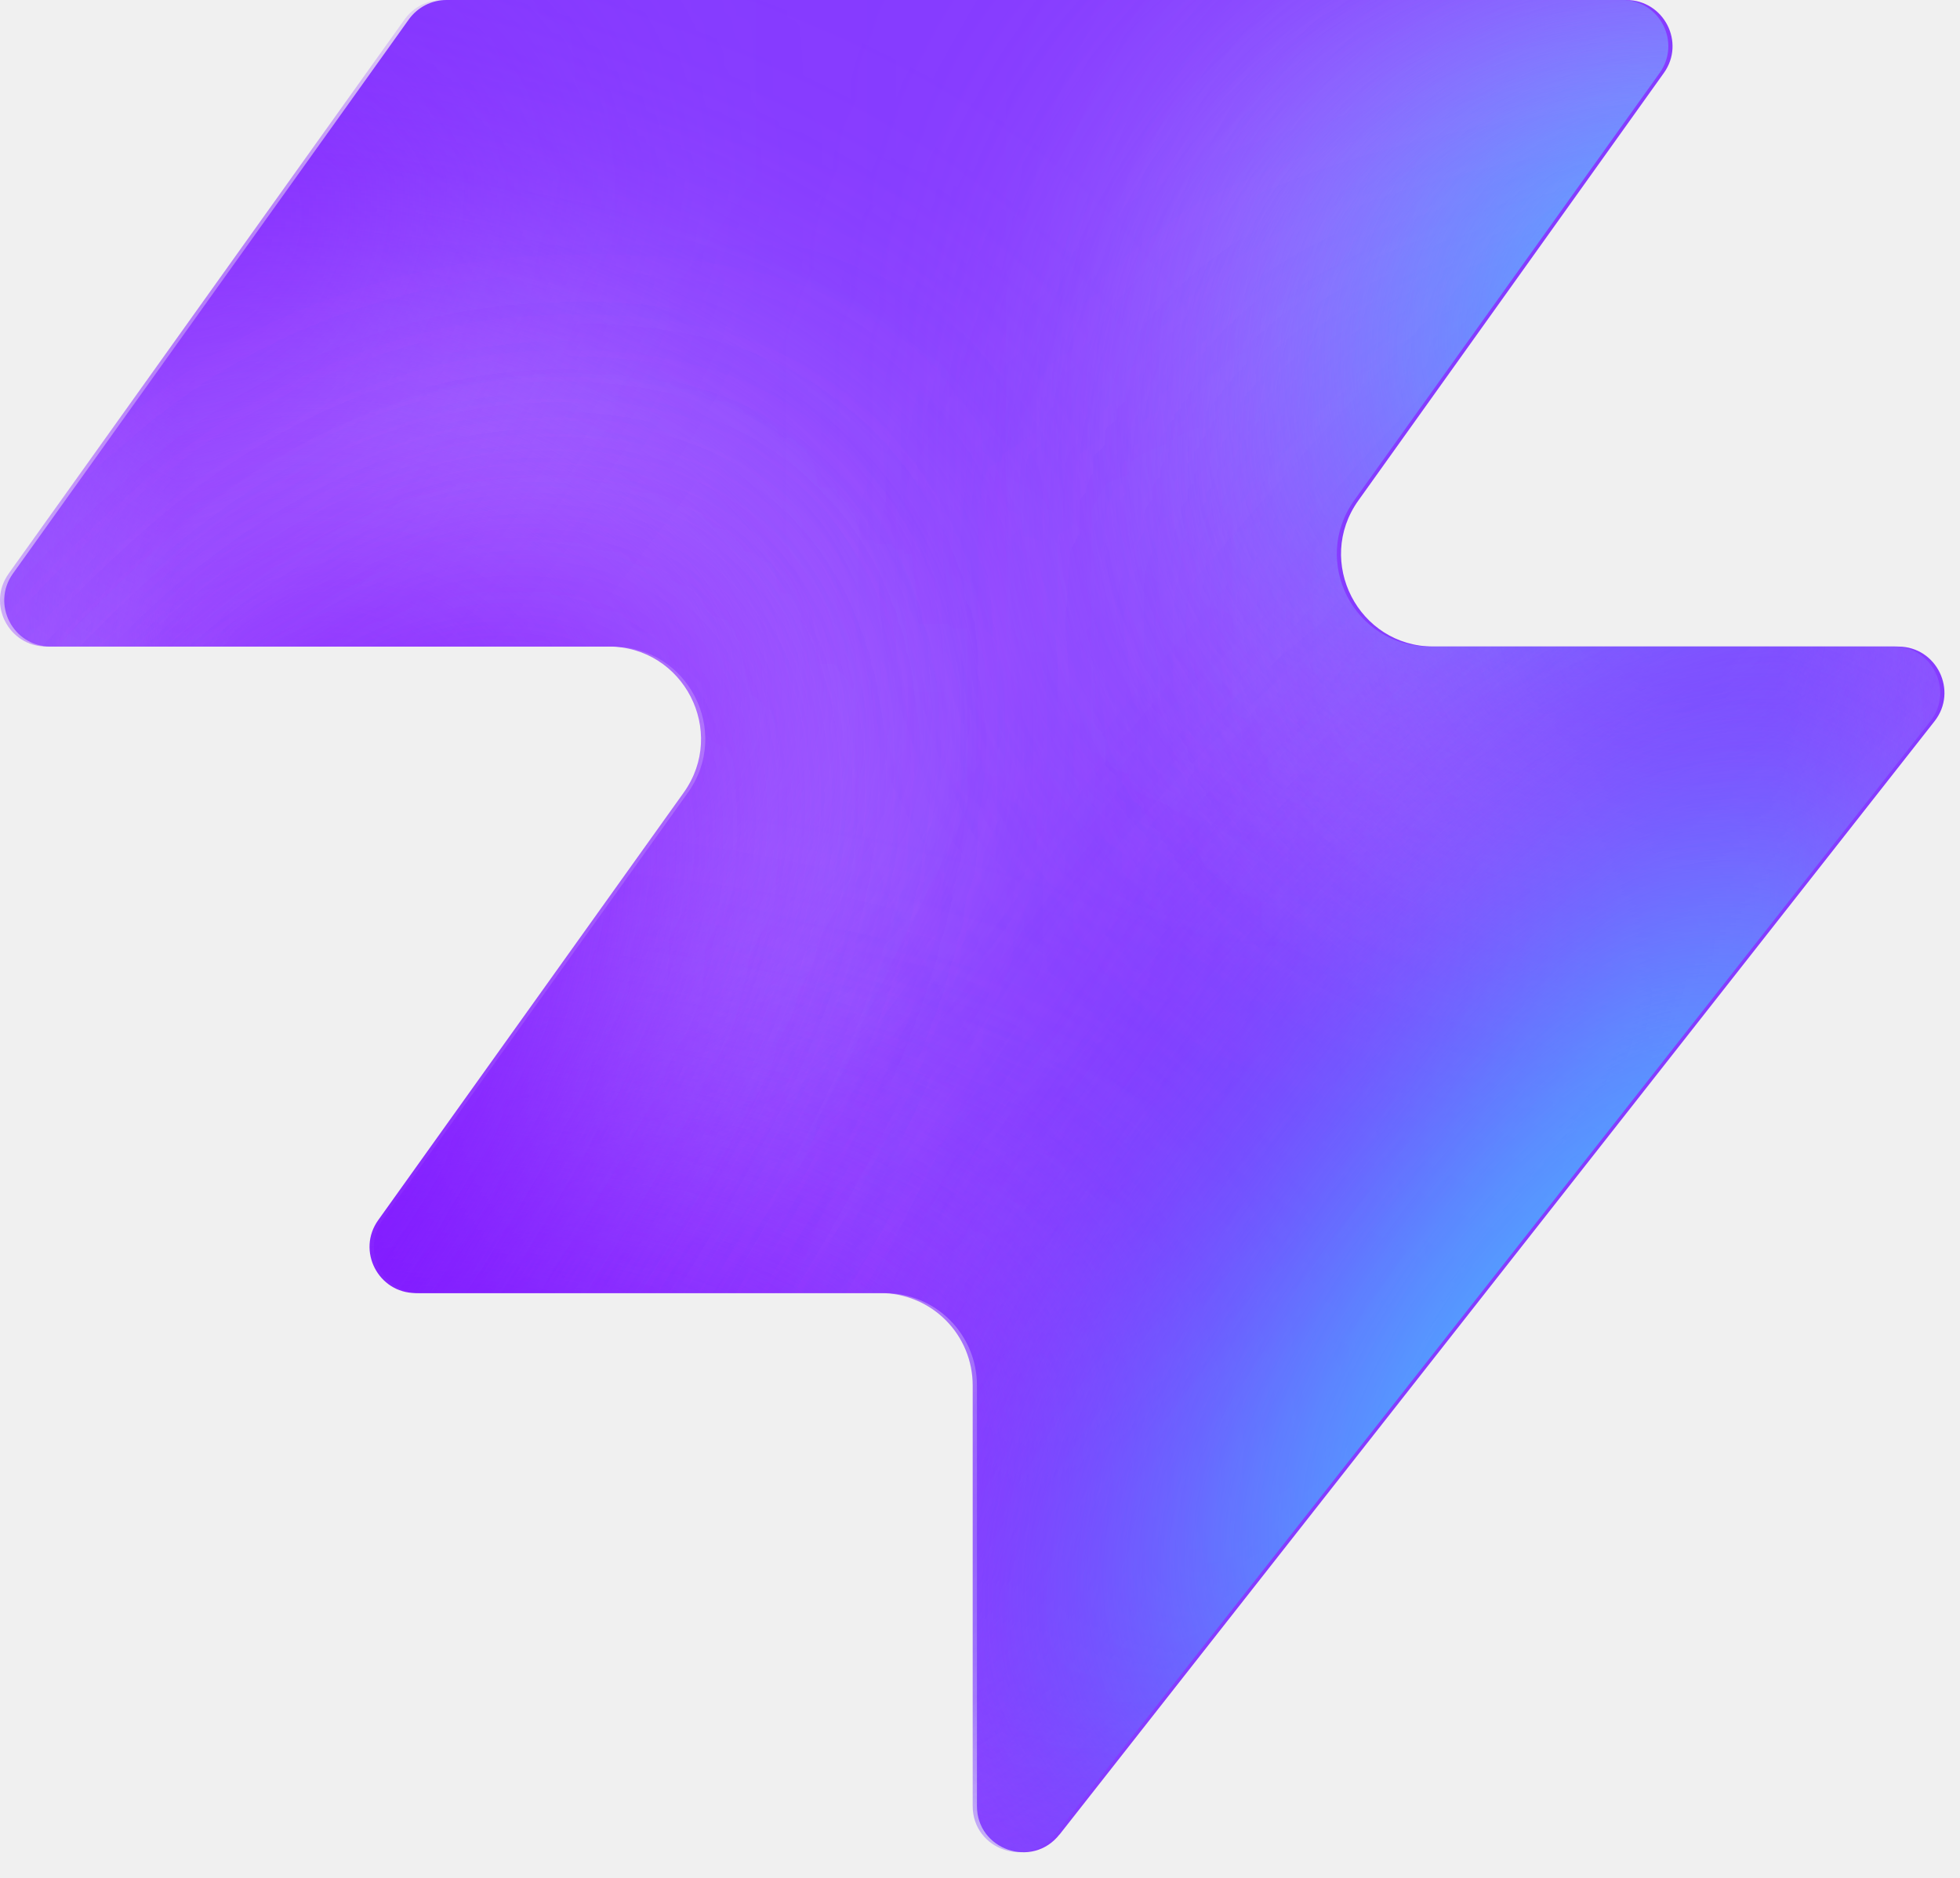
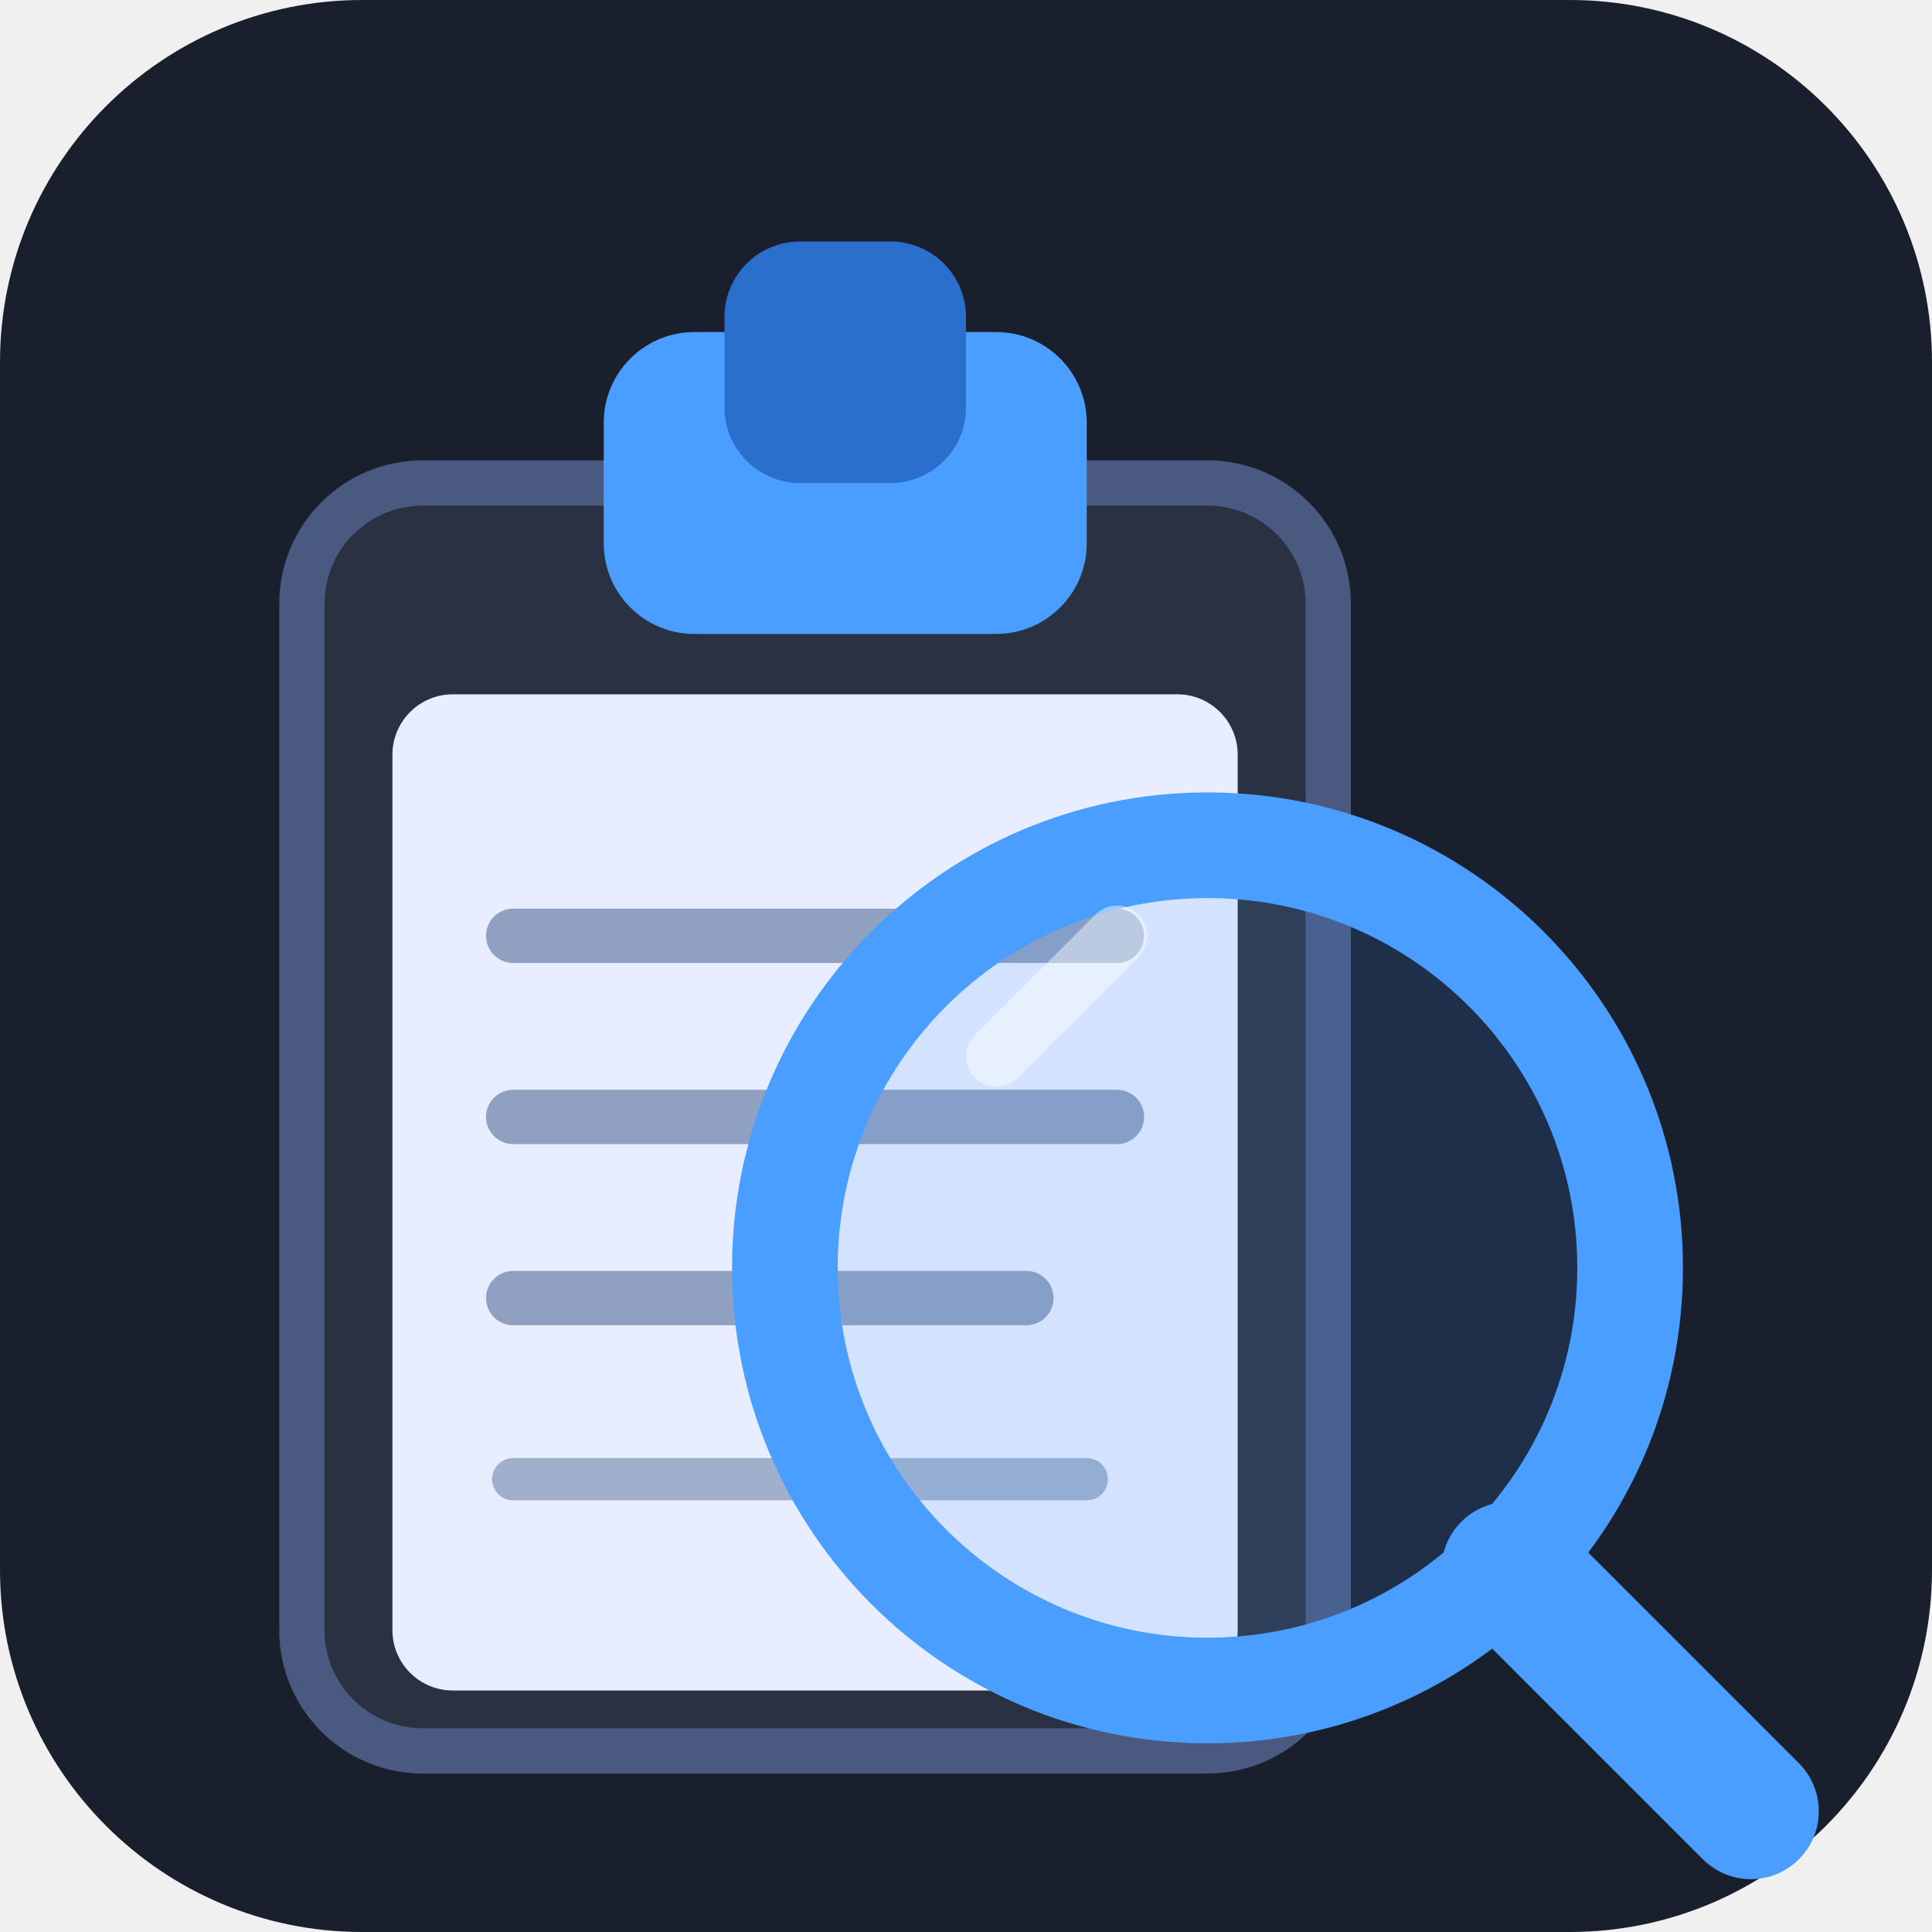
- <svg xmlns="http://www.w3.org/2000/svg" width="48" height="46" fill="none" viewBox="0 0 48 46">
-   <path fill="#863bff" d="M25.946 44.938c-.664.845-2.021.375-2.021-.698V33.937a2.26 2.26 0 0 0-2.262-2.262H10.287c-.92 0-1.456-1.04-.92-1.788l7.48-10.471c1.07-1.497 0-3.578-1.842-3.578H1.237c-.92 0-1.456-1.04-.92-1.788L10.013.474c.214-.297.556-.474.92-.474h28.894c.92 0 1.456 1.04.92 1.788l-7.48 10.471c-1.07 1.498 0 3.579 1.842 3.579h11.377c.943 0 1.473 1.088.89 1.83L25.947 44.94z" style="fill:#863bff;fill:color(display-p3 .525 .23 1);fill-opacity:1" />
-   <mask id="a" width="48" height="46" x="0" y="0" maskUnits="userSpaceOnUse" style="mask-type:alpha">
-     <path fill="#000" d="M25.842 44.938c-.664.844-2.021.375-2.021-.698V33.937a2.26 2.26 0 0 0-2.262-2.262H10.183c-.92 0-1.456-1.04-.92-1.788l7.48-10.471c1.07-1.498 0-3.579-1.842-3.579H1.133c-.92 0-1.456-1.04-.92-1.787L9.91.473c.214-.297.556-.474.92-.474h28.894c.92 0 1.456 1.04.92 1.788l-7.48 10.471c-1.07 1.498 0 3.578 1.842 3.578h11.377c.943 0 1.473 1.088.89 1.832L25.843 44.94z" style="fill:#000;fill-opacity:1" />
-   </mask>
-   <g mask="url(#a)">
-     <g filter="url(#b)">
-       <ellipse cx="5.508" cy="14.704" fill="#ede6ff" rx="5.508" ry="14.704" style="fill:#ede6ff;fill:color(display-p3 .927 .903 1);fill-opacity:1" transform="matrix(.00324 1 1 -.00324 -4.47 31.516)" />
-     </g>
-     <g filter="url(#c)">
-       <ellipse cx="10.399" cy="29.851" fill="#ede6ff" rx="10.399" ry="29.851" style="fill:#ede6ff;fill:color(display-p3 .927 .903 1);fill-opacity:1" transform="matrix(.00324 1 1 -.00324 -39.328 7.883)" />
-     </g>
-     <g filter="url(#d)">
-       <ellipse cx="5.508" cy="30.487" fill="#7e14ff" rx="5.508" ry="30.487" style="fill:#7e14ff;fill:color(display-p3 .492 .077 1);fill-opacity:1" transform="rotate(89.814 -25.913 -14.639)scale(1 -1)" />
-     </g>
-     <g filter="url(#e)">
-       <ellipse cx="5.508" cy="30.599" fill="#7e14ff" rx="5.508" ry="30.599" style="fill:#7e14ff;fill:color(display-p3 .492 .077 1);fill-opacity:1" transform="rotate(89.814 -32.644 -3.334)scale(1 -1)" />
-     </g>
-     <g filter="url(#f)">
-       <ellipse cx="5.508" cy="30.599" fill="#7e14ff" rx="5.508" ry="30.599" style="fill:#7e14ff;fill:color(display-p3 .492 .077 1);fill-opacity:1" transform="matrix(.00324 1 1 -.00324 -34.34 30.47)" />
-     </g>
-     <g filter="url(#g)">
-       <ellipse cx="14.072" cy="22.078" fill="#ede6ff" rx="14.072" ry="22.078" style="fill:#ede6ff;fill:color(display-p3 .927 .903 1);fill-opacity:1" transform="rotate(93.35 24.506 48.493)scale(-1 1)" />
-     </g>
-     <g filter="url(#h)">
-       <ellipse cx="3.47" cy="21.501" fill="#7e14ff" rx="3.47" ry="21.501" style="fill:#7e14ff;fill:color(display-p3 .492 .077 1);fill-opacity:1" transform="rotate(89.009 28.708 47.59)scale(-1 1)" />
-     </g>
-     <g filter="url(#i)">
-       <ellipse cx="3.47" cy="21.501" fill="#7e14ff" rx="3.47" ry="21.501" style="fill:#7e14ff;fill:color(display-p3 .492 .077 1);fill-opacity:1" transform="rotate(89.009 28.708 47.59)scale(-1 1)" />
-     </g>
-     <g filter="url(#j)">
-       <ellipse cx=".387" cy="8.972" fill="#7e14ff" rx="4.407" ry="29.108" style="fill:#7e14ff;fill:color(display-p3 .492 .077 1);fill-opacity:1" transform="rotate(39.51 .387 8.972)" />
-     </g>
-     <g filter="url(#k)">
-       <ellipse cx="47.523" cy="-6.092" fill="#7e14ff" rx="4.407" ry="29.108" style="fill:#7e14ff;fill:color(display-p3 .492 .077 1);fill-opacity:1" transform="rotate(37.892 47.523 -6.092)" />
-     </g>
-     <g filter="url(#l)">
-       <ellipse cx="41.412" cy="6.333" fill="#47bfff" rx="5.971" ry="9.665" style="fill:#47bfff;fill:color(display-p3 .28 .748 1);fill-opacity:1" transform="rotate(37.892 41.412 6.333)" />
-     </g>
-     <g filter="url(#m)">
-       <ellipse cx="-1.879" cy="38.332" fill="#7e14ff" rx="4.407" ry="29.108" style="fill:#7e14ff;fill:color(display-p3 .492 .077 1);fill-opacity:1" transform="rotate(37.892 -1.88 38.332)" />
-     </g>
-     <g filter="url(#n)">
-       <ellipse cx="-1.879" cy="38.332" fill="#7e14ff" rx="4.407" ry="29.108" style="fill:#7e14ff;fill:color(display-p3 .492 .077 1);fill-opacity:1" transform="rotate(37.892 -1.88 38.332)" />
-     </g>
-     <g filter="url(#o)">
-       <ellipse cx="35.651" cy="29.907" fill="#7e14ff" rx="4.407" ry="29.108" style="fill:#7e14ff;fill:color(display-p3 .492 .077 1);fill-opacity:1" transform="rotate(37.892 35.651 29.907)" />
-     </g>
-     <g filter="url(#p)">
-       <ellipse cx="38.418" cy="32.4" fill="#47bfff" rx="5.971" ry="15.297" style="fill:#47bfff;fill:color(display-p3 .28 .748 1);fill-opacity:1" transform="rotate(37.892 38.418 32.4)" />
-     </g>
-   </g>
-   <defs>
-     <filter id="b" width="60.045" height="41.654" x="-19.77" y="16.149" color-interpolation-filters="sRGB" filterUnits="userSpaceOnUse">
-       <feFlood flood-opacity="0" result="BackgroundImageFix" />
-       <feBlend in="SourceGraphic" in2="BackgroundImageFix" result="shape" />
-       <feGaussianBlur result="effect1_foregroundBlur_2002_17158" stdDeviation="7.659" />
-     </filter>
-     <filter id="c" width="90.34" height="51.437" x="-54.613" y="-7.533" color-interpolation-filters="sRGB" filterUnits="userSpaceOnUse">
-       <feFlood flood-opacity="0" result="BackgroundImageFix" />
-       <feBlend in="SourceGraphic" in2="BackgroundImageFix" result="shape" />
-       <feGaussianBlur result="effect1_foregroundBlur_2002_17158" stdDeviation="7.659" />
-     </filter>
-     <filter id="d" width="79.355" height="29.4" x="-49.64" y="2.03" color-interpolation-filters="sRGB" filterUnits="userSpaceOnUse">
-       <feFlood flood-opacity="0" result="BackgroundImageFix" />
-       <feBlend in="SourceGraphic" in2="BackgroundImageFix" result="shape" />
-       <feGaussianBlur result="effect1_foregroundBlur_2002_17158" stdDeviation="4.596" />
-     </filter>
-     <filter id="e" width="79.579" height="29.4" x="-45.045" y="20.029" color-interpolation-filters="sRGB" filterUnits="userSpaceOnUse">
-       <feFlood flood-opacity="0" result="BackgroundImageFix" />
-       <feBlend in="SourceGraphic" in2="BackgroundImageFix" result="shape" />
-       <feGaussianBlur result="effect1_foregroundBlur_2002_17158" stdDeviation="4.596" />
-     </filter>
-     <filter id="f" width="79.579" height="29.4" x="-43.513" y="21.178" color-interpolation-filters="sRGB" filterUnits="userSpaceOnUse">
-       <feFlood flood-opacity="0" result="BackgroundImageFix" />
-       <feBlend in="SourceGraphic" in2="BackgroundImageFix" result="shape" />
-       <feGaussianBlur result="effect1_foregroundBlur_2002_17158" stdDeviation="4.596" />
-     </filter>
-     <filter id="g" width="74.749" height="58.852" x="15.756" y="-17.901" color-interpolation-filters="sRGB" filterUnits="userSpaceOnUse">
-       <feFlood flood-opacity="0" result="BackgroundImageFix" />
-       <feBlend in="SourceGraphic" in2="BackgroundImageFix" result="shape" />
-       <feGaussianBlur result="effect1_foregroundBlur_2002_17158" stdDeviation="7.659" />
-     </filter>
-     <filter id="h" width="61.377" height="25.362" x="23.548" y="2.284" color-interpolation-filters="sRGB" filterUnits="userSpaceOnUse">
-       <feFlood flood-opacity="0" result="BackgroundImageFix" />
-       <feBlend in="SourceGraphic" in2="BackgroundImageFix" result="shape" />
-       <feGaussianBlur result="effect1_foregroundBlur_2002_17158" stdDeviation="4.596" />
-     </filter>
-     <filter id="i" width="61.377" height="25.362" x="23.548" y="2.284" color-interpolation-filters="sRGB" filterUnits="userSpaceOnUse">
-       <feFlood flood-opacity="0" result="BackgroundImageFix" />
-       <feBlend in="SourceGraphic" in2="BackgroundImageFix" result="shape" />
-       <feGaussianBlur result="effect1_foregroundBlur_2002_17158" stdDeviation="4.596" />
-     </filter>
-     <filter id="j" width="56.045" height="63.649" x="-27.636" y="-22.853" color-interpolation-filters="sRGB" filterUnits="userSpaceOnUse">
-       <feFlood flood-opacity="0" result="BackgroundImageFix" />
-       <feBlend in="SourceGraphic" in2="BackgroundImageFix" result="shape" />
-       <feGaussianBlur result="effect1_foregroundBlur_2002_17158" stdDeviation="4.596" />
-     </filter>
-     <filter id="k" width="54.814" height="64.646" x="20.116" y="-38.415" color-interpolation-filters="sRGB" filterUnits="userSpaceOnUse">
-       <feFlood flood-opacity="0" result="BackgroundImageFix" />
-       <feBlend in="SourceGraphic" in2="BackgroundImageFix" result="shape" />
-       <feGaussianBlur result="effect1_foregroundBlur_2002_17158" stdDeviation="4.596" />
-     </filter>
-     <filter id="l" width="33.541" height="35.313" x="24.641" y="-11.323" color-interpolation-filters="sRGB" filterUnits="userSpaceOnUse">
-       <feFlood flood-opacity="0" result="BackgroundImageFix" />
-       <feBlend in="SourceGraphic" in2="BackgroundImageFix" result="shape" />
-       <feGaussianBlur result="effect1_foregroundBlur_2002_17158" stdDeviation="4.596" />
-     </filter>
-     <filter id="m" width="54.814" height="64.646" x="-29.286" y="6.009" color-interpolation-filters="sRGB" filterUnits="userSpaceOnUse">
-       <feFlood flood-opacity="0" result="BackgroundImageFix" />
-       <feBlend in="SourceGraphic" in2="BackgroundImageFix" result="shape" />
-       <feGaussianBlur result="effect1_foregroundBlur_2002_17158" stdDeviation="4.596" />
-     </filter>
-     <filter id="n" width="54.814" height="64.646" x="-29.286" y="6.009" color-interpolation-filters="sRGB" filterUnits="userSpaceOnUse">
-       <feFlood flood-opacity="0" result="BackgroundImageFix" />
-       <feBlend in="SourceGraphic" in2="BackgroundImageFix" result="shape" />
-       <feGaussianBlur result="effect1_foregroundBlur_2002_17158" stdDeviation="4.596" />
-     </filter>
-     <filter id="o" width="54.814" height="64.646" x="8.244" y="-2.416" color-interpolation-filters="sRGB" filterUnits="userSpaceOnUse">
-       <feFlood flood-opacity="0" result="BackgroundImageFix" />
-       <feBlend in="SourceGraphic" in2="BackgroundImageFix" result="shape" />
-       <feGaussianBlur result="effect1_foregroundBlur_2002_17158" stdDeviation="4.596" />
-     </filter>
-     <filter id="p" width="39.409" height="43.623" x="18.713" y="10.588" color-interpolation-filters="sRGB" filterUnits="userSpaceOnUse">
-       <feFlood flood-opacity="0" result="BackgroundImageFix" />
-       <feBlend in="SourceGraphic" in2="BackgroundImageFix" result="shape" />
-       <feGaussianBlur result="effect1_foregroundBlur_2002_17158" stdDeviation="4.596" />
-     </filter>
-   </defs>
+ <svg xmlns="http://www.w3.org/2000/svg" viewBox="0 0 64 64">
+   <rect width="64" height="64" rx="12" fill="#1a1f2e" />
+   <rect x="10" y="16" width="34" height="42" rx="4" fill="#2a3142" stroke="#4a5980" stroke-width="1.5" />
+   <rect x="13" y="23" width="28" height="33" rx="2" fill="#e8eeff" />
+   <rect x="20" y="11" width="16" height="10" rx="3" fill="#4a9eff" />
+   <rect x="24" y="8" width="8" height="8" rx="2.5" fill="#2a6fcc" />
+   <line x1="17" y1="31" x2="37" y2="31" stroke="#8fa0c0" stroke-width="1.8" stroke-linecap="round" />
+   <line x1="17" y1="37" x2="37" y2="37" stroke="#8fa0c0" stroke-width="1.8" stroke-linecap="round" />
+   <line x1="17" y1="43" x2="34" y2="43" stroke="#8fa0c0" stroke-width="1.8" stroke-linecap="round" />
+   <line x1="17" y1="49" x2="36" y2="49" stroke="#a0b0cc" stroke-width="1.4" stroke-linecap="round" />
+   <circle cx="40" cy="42" r="14" fill="#4a9eff" fill-opacity="0.13" />
+   <circle cx="40" cy="42" r="14" fill="none" stroke="#4a9eff" stroke-width="3.5" />
+   <line x1="50" y1="52" x2="58" y2="60" stroke="#4a9eff" stroke-width="4.5" stroke-linecap="round" />
+   <line x1="33" y1="35" x2="37" y2="31" stroke="#ffffff" stroke-opacity="0.45" stroke-width="2" stroke-linecap="round" />
</svg>
